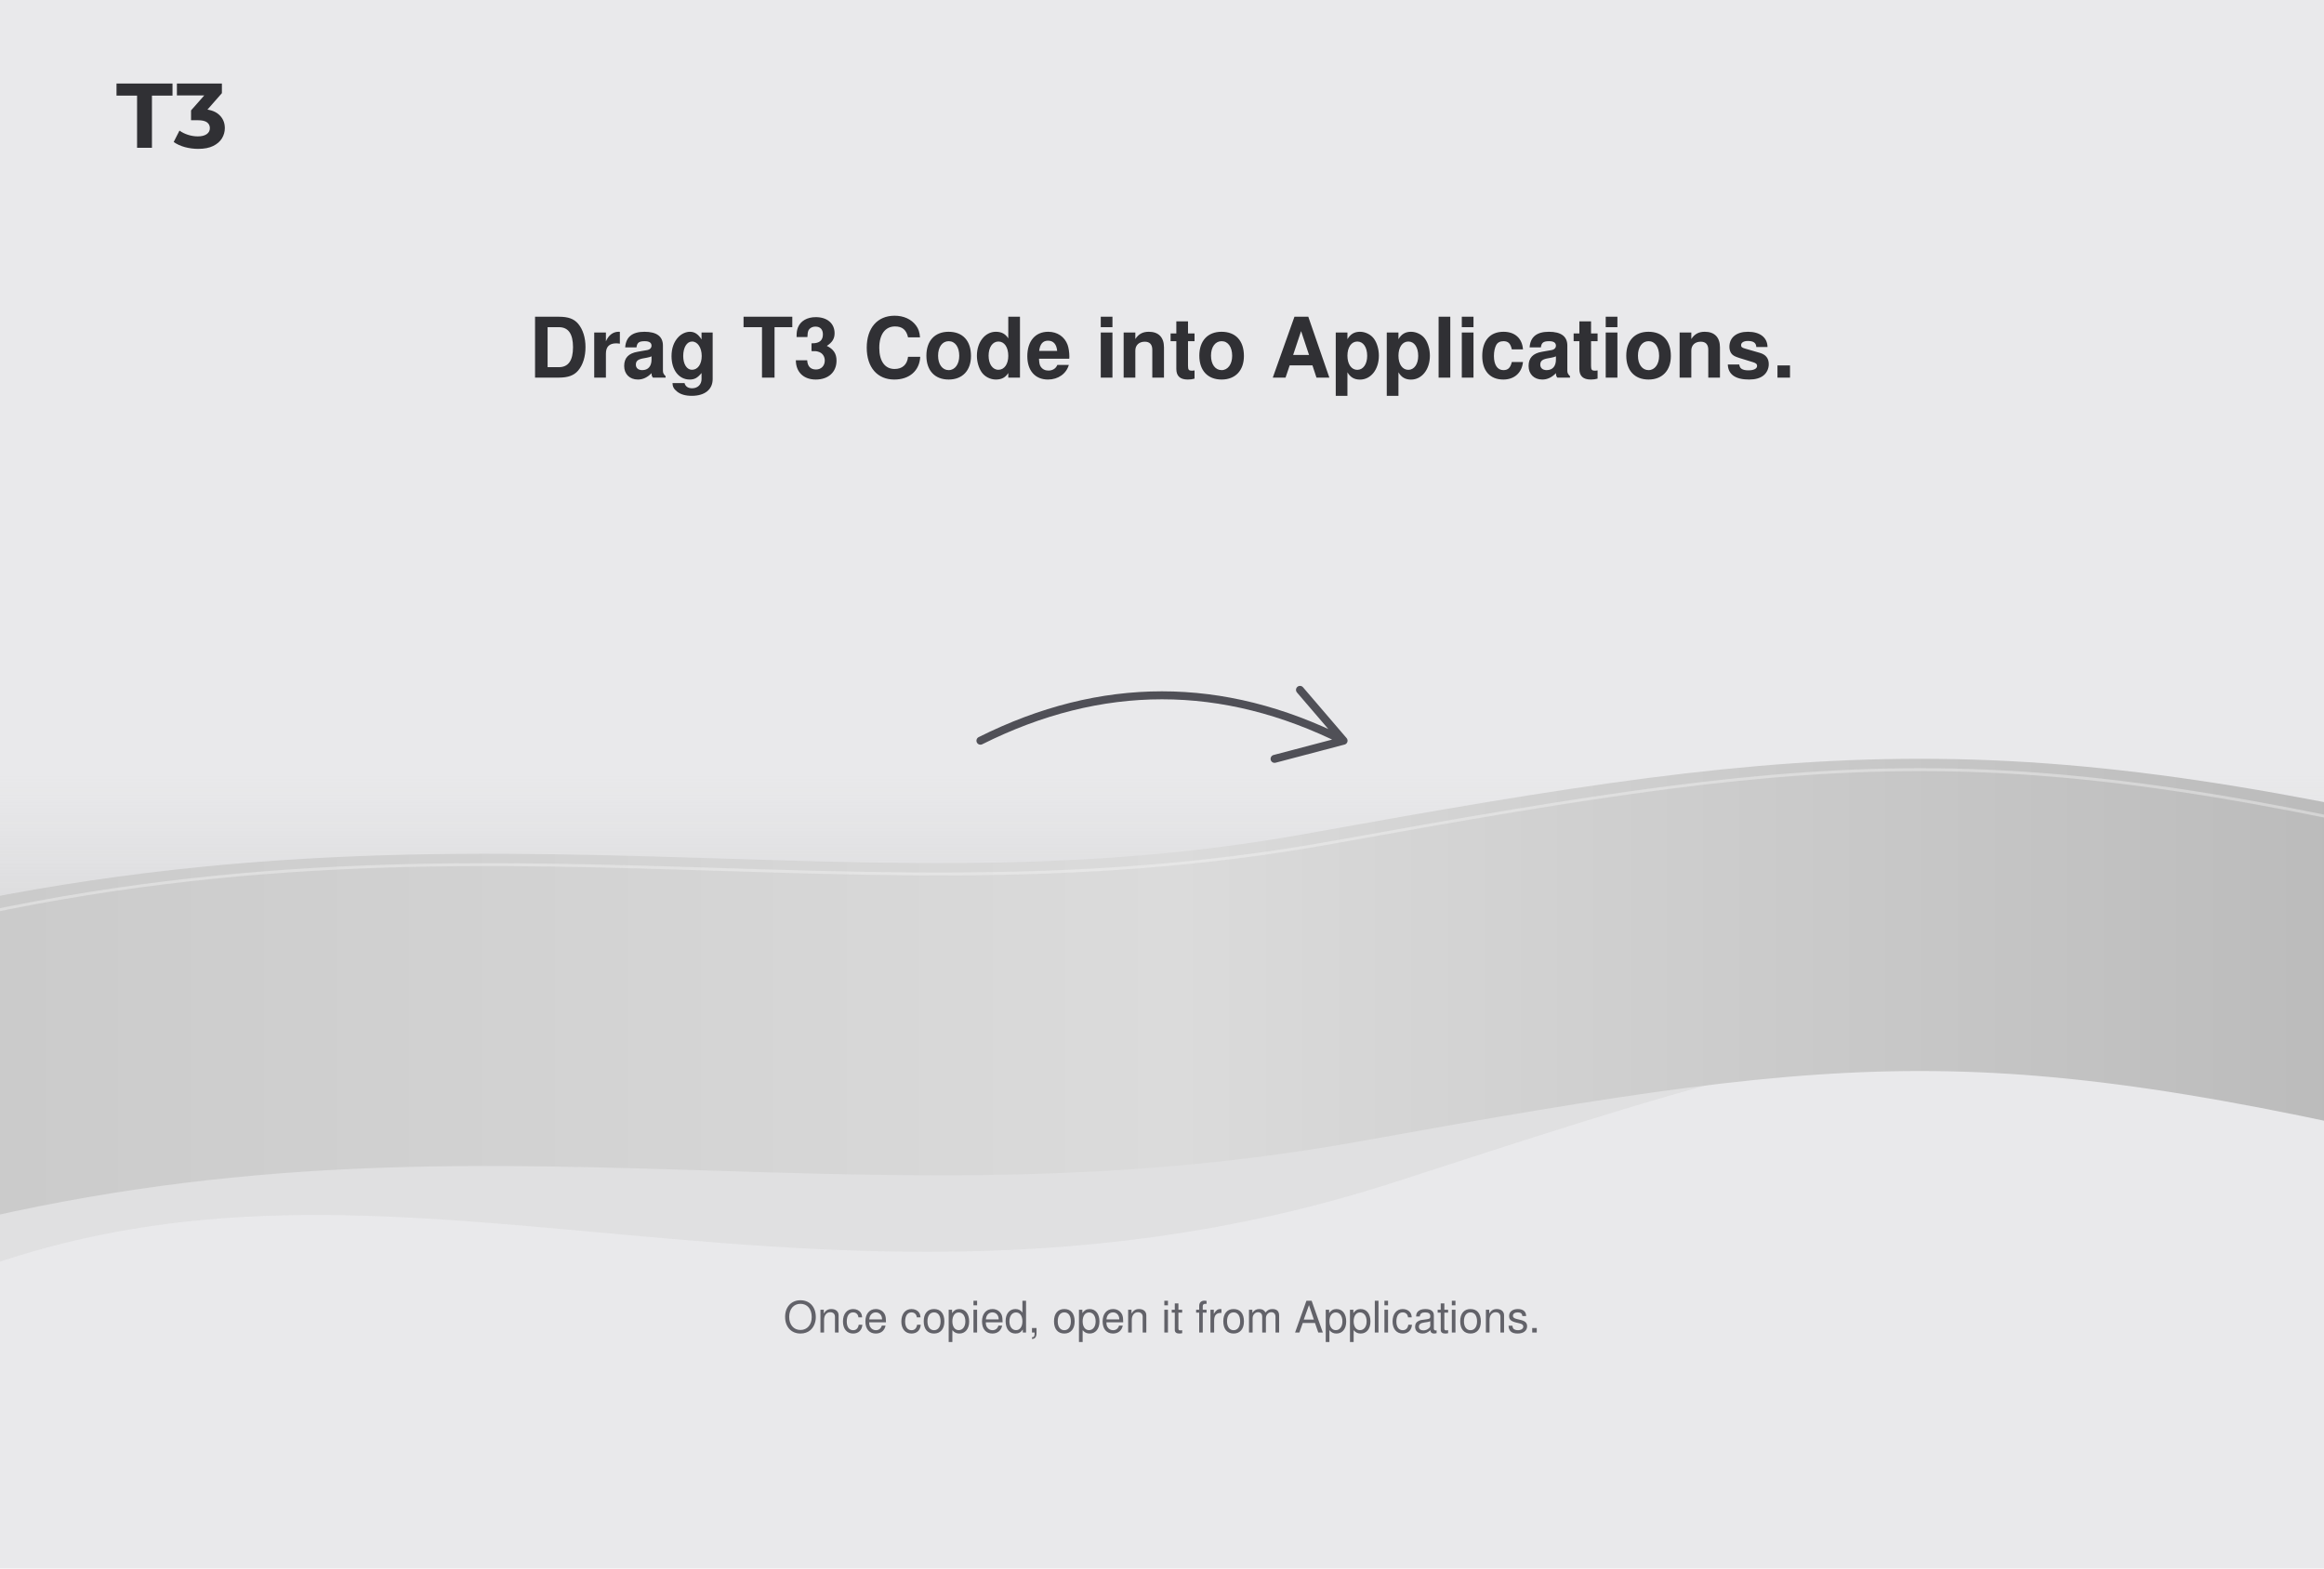
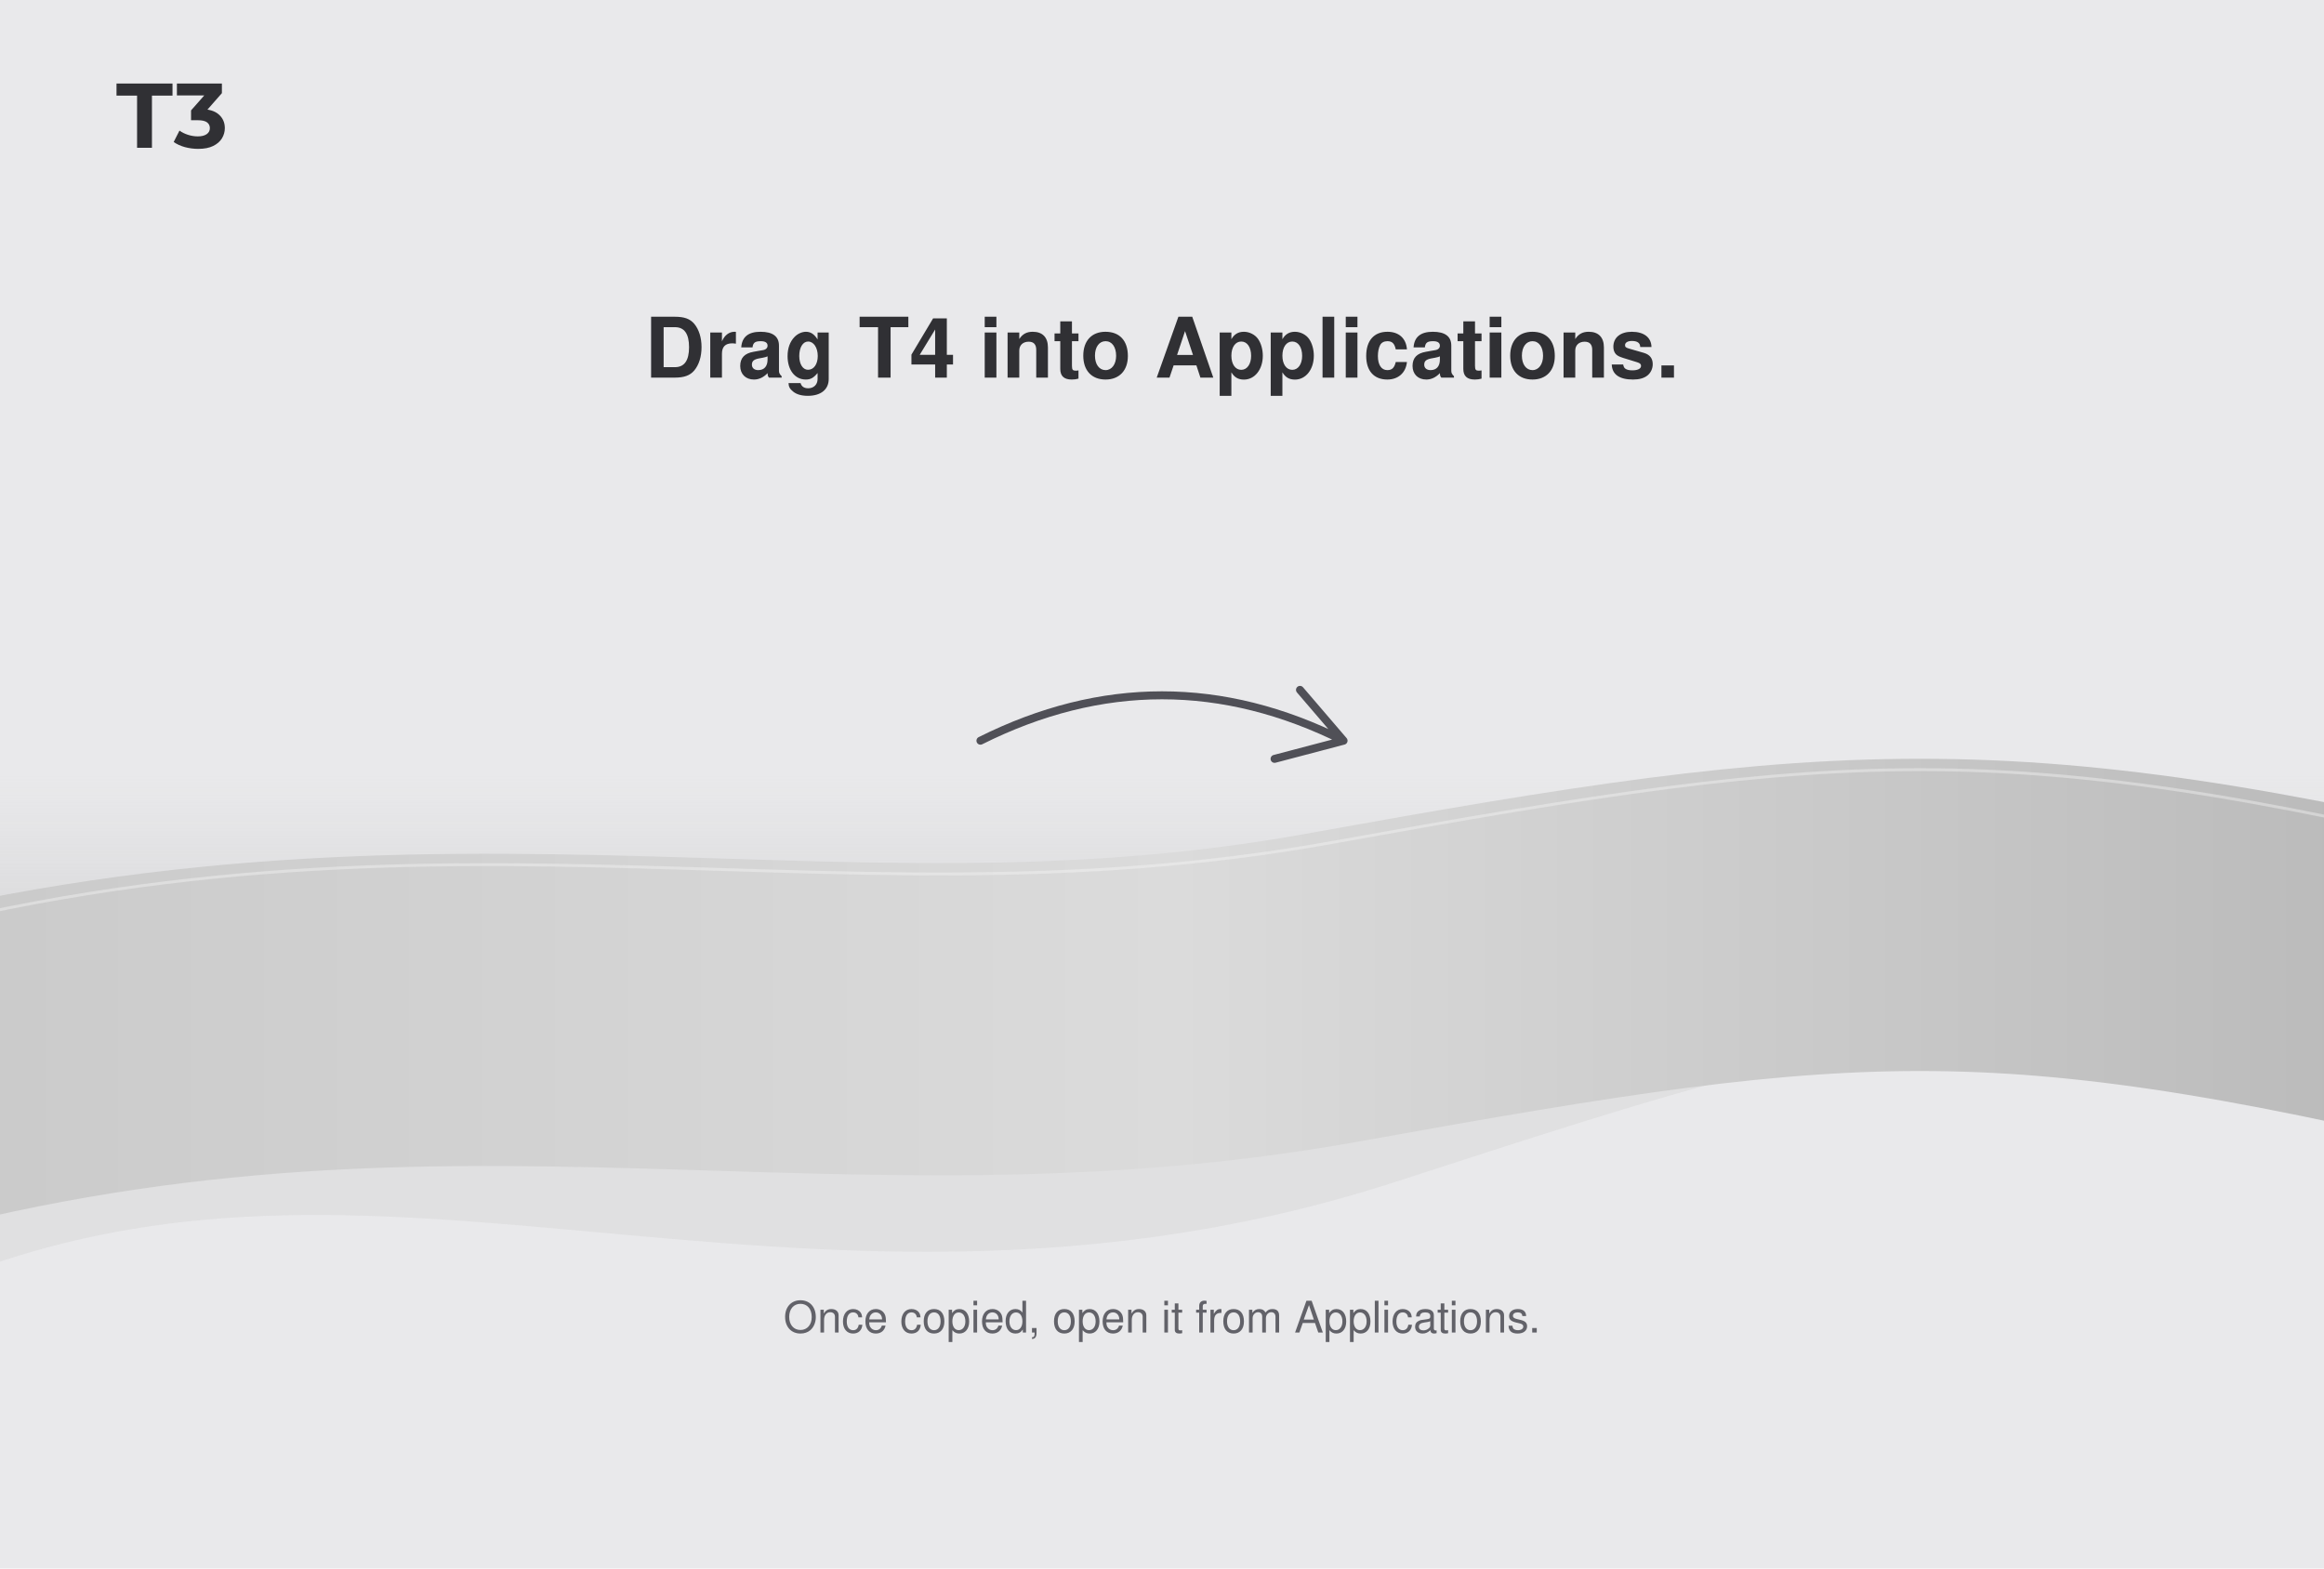
<svg xmlns="http://www.w3.org/2000/svg" width="1280" height="864" viewBox="0 0 640 432">
  <defs>
    <linearGradient id="veil" x1="0" y1="0" x2="0" y2="1">
      <stop stop-color="#B7B7B7" stop-opacity="0" />
      <stop offset=".55" stop-color="#A5A5A5" stop-opacity=".24" />
      <stop offset="1" stop-color="#D1D1D1" stop-opacity=".4" />
    </linearGradient>
    <linearGradient id="silk" x1="0" y1="0" x2="1" y2="0">
      <stop stop-color="#C8C8C8" />
      <stop offset=".5" stop-color="#DBDBDB" />
      <stop offset="1" stop-color="#B5B5B5" />
    </linearGradient>
  </defs>
  <rect width="640" height="432" fill="#E9E9EB" />
  <path d="M-60 293C95 220 214 304 362 256S559 191 707 257" stroke="url(#veil)" stroke-width="146" fill="none" opacity="1" stroke-linecap="round" stroke-linejoin="round" />
  <path d="M-60 306C113 252 223 298 367 272S553 242 707 280" stroke="url(#silk)" stroke-width="86" fill="none" opacity="1" stroke-linecap="round" stroke-linejoin="round" />
  <path d="M-60 266C113 212 223 258 367 232S553 202 707 240" stroke="#F5F5F5" stroke-width="0.8" fill="none" opacity="0.42" stroke-linecap="round" stroke-linejoin="round" />
  <svg x="32" y="23" width="30" height="18" viewBox="15.531 37 94.394 56.96" fill="#303034">
    <path d="M33.451 93V47.56H15.531V37H64.331V47.56H46.411V93H33.451ZM86.725 93.96C82.832 93.96 78.965 93.453 75.125 92.44C71.285 91.373 68.032 89.88 65.365 87.96L70.405 78.04C72.539 79.587 75.019 80.813 77.845 81.72C80.672 82.627 83.525 83.08 86.405 83.08C89.659 83.08 92.219 82.44 94.085 81.16C95.952 79.88 96.885 78.12 96.885 75.88C96.885 73.747 96.059 72.067 94.405 70.84C92.752 69.613 90.085 69 86.405 69H80.485V60.44L96.085 42.76L97.525 47.4H68.165V37H107.365V45.4L91.845 63.08L85.285 59.32H89.045C95.925 59.32 101.125 60.867 104.645 63.96C108.165 67.053 109.925 71.027 109.925 75.88C109.925 79.027 109.099 81.987 107.445 84.76C105.792 87.48 103.259 89.693 99.845 91.4C96.432 93.107 92.059 93.96 86.725 93.96Z" />
  </svg>
-   <text x="320" y="104" fill="#303034" font-family="Helvetica" font-size="23" font-weight="700" text-anchor="middle">Drag T3 Code into Applications.</text>
+   <text x="320" y="104" fill="#303034" font-family="Helvetica" font-size="23" font-weight="700" text-anchor="middle">Drag T4 into Applications.</text>
  <path d="M270 204Q320 179 370 204M358 190L370 204L351 209" stroke="#505057" stroke-width="2.2" fill="none" opacity="1" stroke-linecap="round" stroke-linejoin="round" />
  <text x="320" y="367" fill="#626269" font-family="Helvetica" font-size="12" font-weight="400" text-anchor="middle">Once copied, open it from Applications.</text>
</svg>
